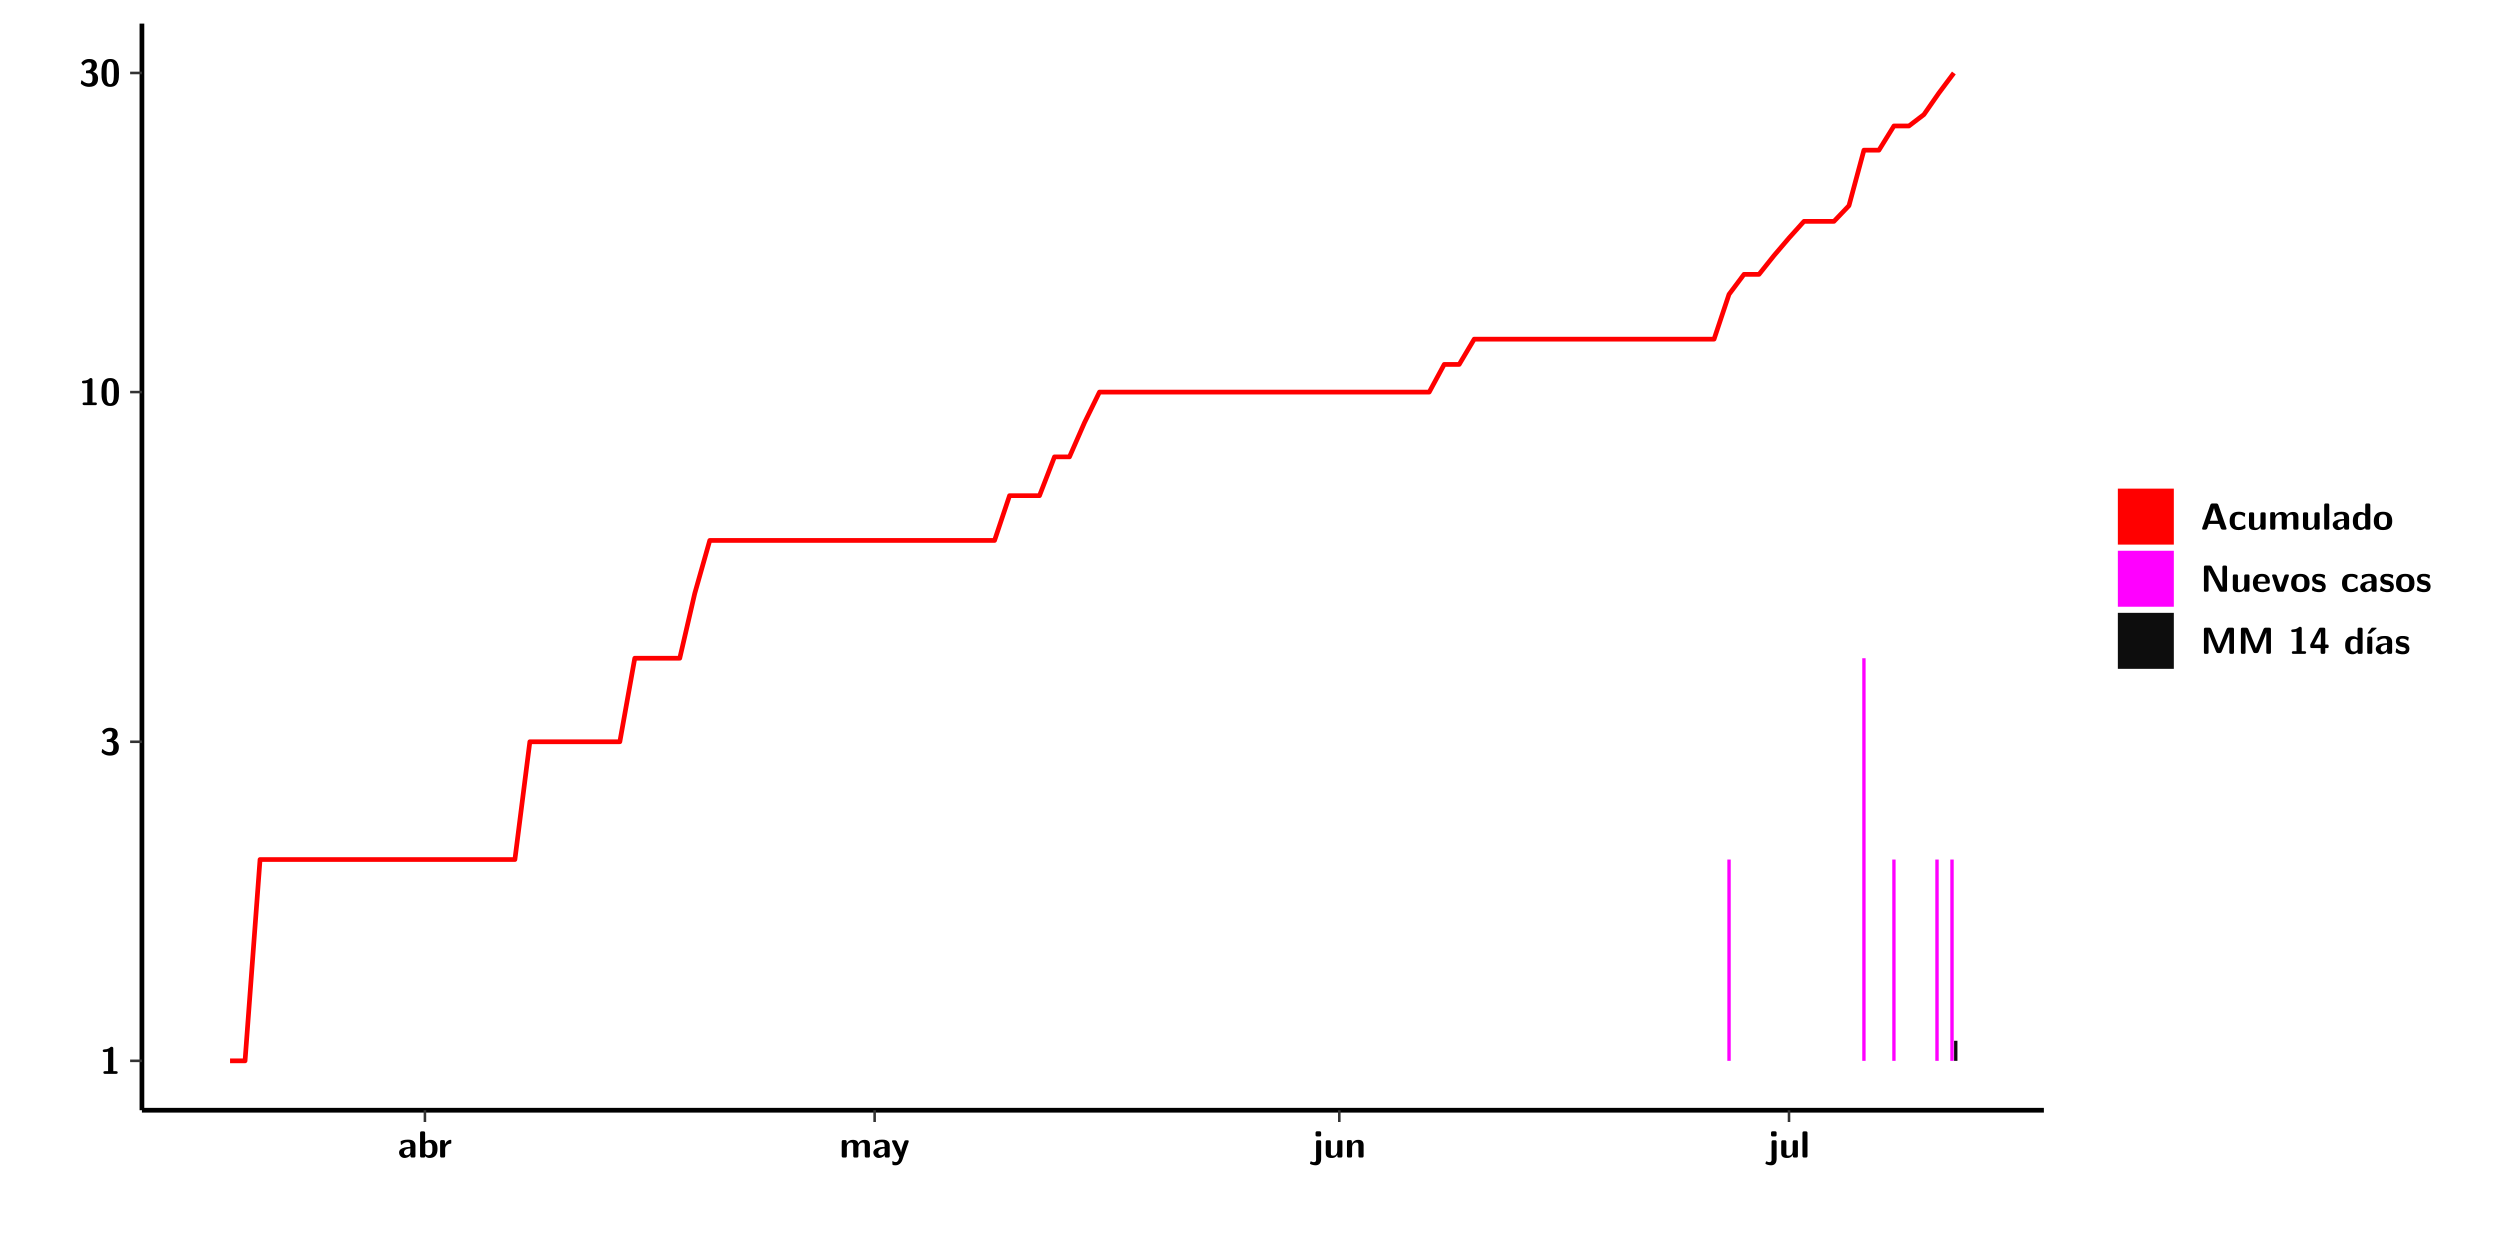
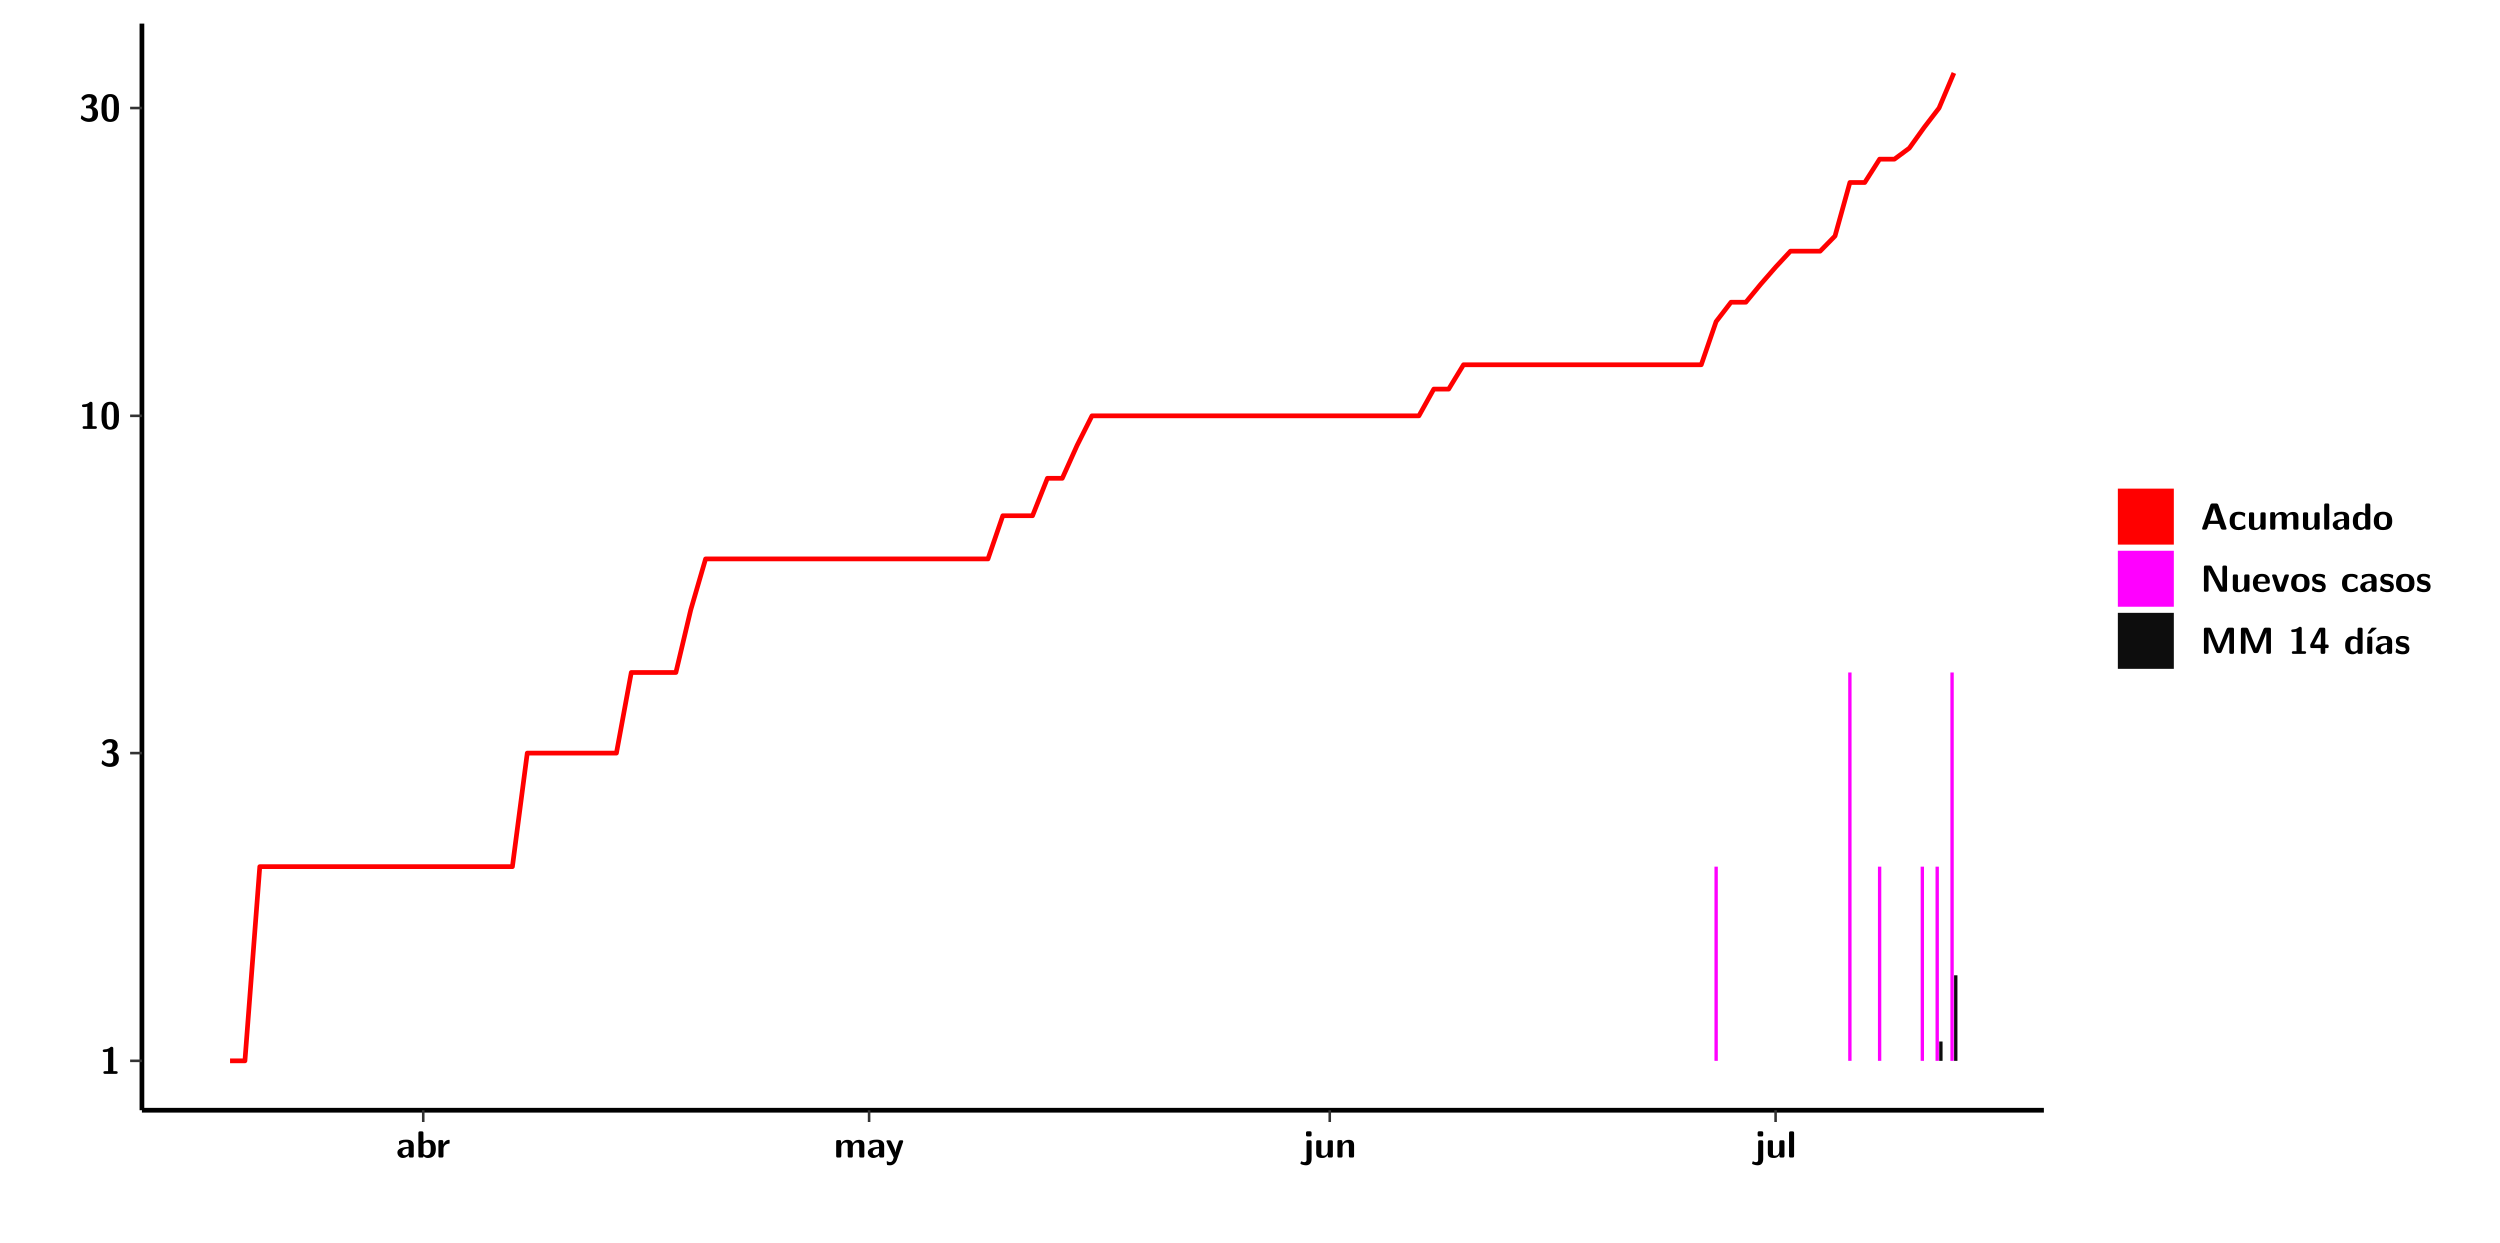
<svg xmlns="http://www.w3.org/2000/svg" xmlns:xlink="http://www.w3.org/1999/xlink" width="579.653pt" height="288pt" viewBox="0 0 579.653 288" version="1.1">
  <defs>
    <g>
      <symbol overflow="visible" id="glyph0-0">
        <path style="stroke:none;" d="" />
      </symbol>
      <symbol overflow="visible" id="glyph0-1">
        <path style="stroke:none;" d="M 3.109 -5.859 C 3.109 -6.016 3.109 -6.281 2.719 -6.281 C 2.547 -6.281 2.516 -6.266 2.406 -6.156 C 2.25 -6.016 1.922 -5.688 1.047 -5.672 C 0.891 -5.672 0.672 -5.609 0.672 -5.359 C 0.672 -5.047 0.969 -5.047 1.094 -5.047 C 1.344 -5.047 1.656 -5.078 1.906 -5.156 L 1.906 -0.625 L 1.234 -0.625 C 1.109 -0.625 0.812 -0.625 0.812 -0.312 C 0.812 0 1.109 0 1.234 0 L 3.719 0 C 3.828 0 4.141 0 4.141 -0.312 C 4.141 -0.625 3.828 -0.625 3.719 -0.625 L 3.109 -0.625 Z M 3.109 -5.859 " />
      </symbol>
      <symbol overflow="visible" id="glyph0-2">
        <path style="stroke:none;" d="M 0.844 -4.859 C 0.906 -4.766 0.953 -4.766 0.969 -4.766 C 1.031 -4.766 1.047 -4.797 1.094 -4.859 C 1.547 -5.5 2.172 -5.5 2.281 -5.5 C 2.844 -5.5 2.922 -5.203 2.922 -4.781 C 2.922 -4.656 2.922 -4.234 2.641 -3.906 C 2.438 -3.656 2.219 -3.641 1.953 -3.625 C 1.859 -3.609 1.688 -3.609 1.672 -3.578 C 1.609 -3.562 1.609 -3.5 1.609 -3.359 L 1.609 -3.203 C 1.609 -2.984 1.609 -2.969 1.844 -2.969 L 2.219 -2.969 C 3.031 -2.969 3.125 -2.469 3.125 -1.797 C 3.125 -1.203 3.062 -0.625 2.266 -0.625 C 1.984 -0.625 1.328 -0.688 0.75 -1.25 C 0.672 -1.328 0.656 -1.328 0.625 -1.328 C 0.531 -1.328 0.516 -1.25 0.516 -1.234 C 0.516 -1.234 0.406 -0.672 0.406 -0.625 C 0.406 -0.516 1.156 0.188 2.312 0.188 C 3.812 0.188 4.406 -0.609 4.406 -1.781 C 4.406 -2.562 3.984 -3.109 3.203 -3.297 C 3.906 -3.688 4.141 -4.266 4.141 -4.766 C 4.141 -6.156 2.891 -6.281 2.328 -6.281 C 1.125 -6.281 0.531 -5.422 0.531 -5.344 C 0.531 -5.297 0.594 -5.219 0.594 -5.219 Z M 0.844 -4.859 " />
      </symbol>
      <symbol overflow="visible" id="glyph0-3">
        <path style="stroke:none;" d="M 4.438 -3 C 4.438 -4.203 4.438 -6.281 2.406 -6.281 C 0.375 -6.281 0.375 -4.219 0.375 -3 C 0.375 -1.812 0.375 0.188 2.406 0.188 C 4.438 0.188 4.438 -1.781 4.438 -3 Z M 2.406 -0.438 C 1.75 -0.438 1.656 -1.25 1.625 -1.484 C 1.562 -1.953 1.562 -2.766 1.562 -3.125 C 1.562 -3.641 1.562 -4.203 1.625 -4.641 C 1.641 -4.875 1.734 -5.641 2.406 -5.641 C 3.047 -5.641 3.156 -4.906 3.188 -4.734 C 3.25 -4.281 3.25 -3.594 3.25 -3.125 C 3.25 -2.625 3.25 -1.953 3.188 -1.469 C 3.156 -1.234 3.062 -0.438 2.406 -0.438 Z M 2.406 -0.438 " />
      </symbol>
      <symbol overflow="visible" id="glyph0-4">
        <path style="stroke:none;" d="M 4.062 -2.766 C 4.062 -4.156 2.734 -4.156 2.297 -4.156 C 1.891 -4.156 1.453 -4.125 0.859 -3.891 C 0.672 -3.797 0.625 -3.781 0.625 -3.688 C 0.625 -3.625 0.688 -3.109 0.688 -3.047 C 0.703 -2.984 0.75 -2.938 0.812 -2.938 C 0.844 -2.938 0.875 -2.969 0.906 -3 C 1.281 -3.391 1.719 -3.578 2.266 -3.578 C 2.734 -3.578 2.875 -3.297 2.875 -2.781 L 2.875 -2.469 C 2.562 -2.469 0.266 -2.453 0.266 -1.172 C 0.266 -0.547 0.766 0.094 1.531 0.094 C 1.828 0.094 2.484 0.016 2.906 -0.594 L 2.906 -0.422 C 2.906 -0.141 2.969 0 3.328 0 L 3.641 0 C 3.984 0 4.062 -0.109 4.062 -0.422 Z M 2.875 -1.344 C 2.875 -0.531 2.047 -0.531 2.016 -0.531 C 1.641 -0.531 1.406 -0.844 1.406 -1.188 C 1.406 -2.047 2.625 -2.109 2.875 -2.109 Z M 2.875 -1.344 " />
      </symbol>
      <symbol overflow="visible" id="glyph0-5">
        <path style="stroke:none;" d="M 1.703 -5.656 C 1.703 -5.938 1.641 -6.078 1.281 -6.078 L 0.953 -6.078 C 0.641 -6.078 0.531 -5.984 0.531 -5.656 L 0.531 -0.422 C 0.531 -0.109 0.625 0 0.953 0 L 1.312 0 C 1.453 0 1.719 0 1.734 -0.344 C 2.125 0.094 2.578 0.094 2.719 0.094 C 4.578 0.094 4.578 -1.594 4.578 -2.031 C 4.578 -2.453 4.578 -4.109 2.938 -4.109 C 2.219 -4.109 1.781 -3.703 1.703 -3.625 Z M 1.734 -3.172 C 1.844 -3.281 2.109 -3.484 2.5 -3.484 C 3.391 -3.484 3.391 -2.672 3.391 -2.016 C 3.391 -1.375 3.391 -0.531 2.406 -0.531 C 2.047 -0.531 1.828 -0.75 1.734 -0.875 Z M 1.734 -3.172 " />
      </symbol>
      <symbol overflow="visible" id="glyph0-6">
        <path style="stroke:none;" d="M 1.703 -2.016 C 1.703 -2.844 2.391 -3.188 2.938 -3.219 C 3.109 -3.234 3.125 -3.234 3.125 -3.469 L 3.125 -3.875 C 3.125 -4.047 3.125 -4.109 2.969 -4.109 C 2.719 -4.109 2.078 -4.031 1.672 -3.078 L 1.656 -3.078 L 1.656 -3.641 C 1.656 -3.922 1.594 -4.062 1.234 -4.062 L 0.953 -4.062 C 0.641 -4.062 0.531 -3.969 0.531 -3.641 L 0.531 -0.422 C 0.531 -0.109 0.625 0 0.953 0 L 1.281 0 C 1.609 0 1.703 -0.109 1.703 -0.422 Z M 1.703 -2.016 " />
      </symbol>
      <symbol overflow="visible" id="glyph0-7">
        <path style="stroke:none;" d="M 7.062 -2.844 C 7.062 -3.75 6.672 -4.109 5.781 -4.109 C 5.156 -4.109 4.688 -3.828 4.359 -3.25 C 4.219 -4.078 3.484 -4.109 3.109 -4.109 C 2.938 -4.109 2.578 -4.109 2.188 -3.828 C 1.906 -3.625 1.734 -3.344 1.672 -3.203 L 1.672 -3.641 C 1.672 -3.922 1.609 -4.062 1.25 -4.062 L 0.953 -4.062 C 0.625 -4.062 0.531 -3.969 0.531 -3.641 L 0.531 -0.422 C 0.531 -0.109 0.625 0 0.953 0 L 1.297 0 C 1.625 0 1.719 -0.109 1.719 -0.422 L 1.719 -2.359 C 1.719 -3.141 2.25 -3.484 2.688 -3.484 C 3.109 -3.484 3.203 -3.297 3.203 -2.828 L 3.203 -0.422 C 3.203 -0.109 3.297 0 3.625 0 L 3.969 0 C 4.297 0 4.391 -0.109 4.391 -0.422 L 4.391 -2.359 C 4.391 -3.141 4.922 -3.484 5.359 -3.484 C 5.781 -3.484 5.875 -3.297 5.875 -2.828 L 5.875 -0.422 C 5.875 -0.109 5.969 0 6.297 0 L 6.641 0 C 6.984 0 7.062 -0.109 7.062 -0.422 Z M 7.062 -2.844 " />
      </symbol>
      <symbol overflow="visible" id="glyph0-8">
        <path style="stroke:none;" d="M 4.109 -3.609 C 4.141 -3.719 4.141 -3.734 4.141 -3.781 C 4.141 -4.016 3.906 -4.016 3.797 -4.016 L 3.609 -4.016 C 3.469 -4.016 3.266 -4.016 3.141 -3.812 C 3.109 -3.766 2.406 -1.828 2.359 -1.25 L 2.344 -1.25 C 2.312 -1.672 1.953 -2.484 1.562 -3.328 C 1.328 -3.891 1.266 -4.016 0.828 -4.016 L 0.594 -4.016 C 0.469 -4.016 0.25 -4.016 0.25 -3.781 C 0.25 -3.75 0.281 -3.688 0.297 -3.641 L 1.953 0 C 1.891 0.188 1.859 0.281 1.828 0.375 C 1.734 0.656 1.578 1.047 1.109 1.047 C 0.812 1.047 0.609 0.922 0.516 0.875 C 0.469 0.844 0.453 0.828 0.422 0.828 C 0.391 0.828 0.312 0.859 0.312 0.969 C 0.312 1.031 0.375 1.641 0.391 1.672 C 0.469 1.781 0.953 1.797 1.094 1.797 C 2.172 1.797 2.609 0.766 2.672 0.547 Z M 4.109 -3.609 " />
      </symbol>
      <symbol overflow="visible" id="glyph0-9">
        <path style="stroke:none;" d="M 1.969 -5.672 C 1.969 -5.953 1.906 -6.094 1.547 -6.094 L 1.094 -6.094 C 0.766 -6.094 0.672 -5.984 0.672 -5.672 L 0.672 -5.312 C 0.672 -5.031 0.734 -4.891 1.094 -4.891 L 1.547 -4.891 C 1.875 -4.891 1.969 -5 1.969 -5.312 Z M 0.797 0.484 C 0.797 0.703 0.797 1.062 0.25 1.062 C 0.156 1.062 -0.094 1.031 -0.266 0.922 C -0.359 0.875 -0.375 0.875 -0.406 0.875 C -0.484 0.875 -0.5 0.922 -0.547 1.094 C -0.609 1.281 -0.625 1.359 -0.625 1.391 C -0.625 1.547 0.109 1.797 0.656 1.797 C 1.625 1.797 1.969 1.141 1.969 0.281 L 1.969 -3.594 C 1.969 -3.875 1.906 -4.016 1.547 -4.016 L 1.219 -4.016 C 0.891 -4.016 0.797 -3.906 0.797 -3.594 Z M 0.797 0.484 " />
      </symbol>
      <symbol overflow="visible" id="glyph0-10">
        <path style="stroke:none;" d="M 4.391 -3.594 C 4.391 -3.875 4.328 -4.016 3.969 -4.016 L 3.609 -4.016 C 3.281 -4.016 3.188 -3.906 3.188 -3.594 L 3.188 -1.516 C 3.188 -0.938 2.891 -0.438 2.266 -0.438 C 1.766 -0.438 1.719 -0.562 1.719 -1.031 L 1.719 -3.594 C 1.719 -3.875 1.656 -4.016 1.297 -4.016 L 0.953 -4.016 C 0.625 -4.016 0.531 -3.922 0.531 -3.594 L 0.531 -1.109 C 0.531 -0.172 1.031 0.094 1.953 0.094 C 2.188 0.094 2.812 0.094 3.219 -0.656 L 3.219 -0.422 C 3.219 -0.141 3.281 0 3.641 0 L 3.969 0 C 4.297 0 4.391 -0.109 4.391 -0.422 Z M 4.391 -3.594 " />
      </symbol>
      <symbol overflow="visible" id="glyph0-11">
        <path style="stroke:none;" d="M 4.391 -2.844 C 4.391 -3.75 4 -4.109 3.109 -4.109 C 2.188 -4.109 1.781 -3.438 1.672 -3.203 L 1.672 -3.641 C 1.672 -3.922 1.609 -4.062 1.25 -4.062 L 0.953 -4.062 C 0.625 -4.062 0.531 -3.969 0.531 -3.641 L 0.531 -0.422 C 0.531 -0.109 0.625 0 0.953 0 L 1.297 0 C 1.625 0 1.719 -0.109 1.719 -0.422 L 1.719 -2.359 C 1.719 -3.125 2.219 -3.484 2.688 -3.484 C 3.109 -3.484 3.188 -3.281 3.188 -2.828 L 3.188 -0.422 C 3.188 -0.141 3.25 0 3.609 0 L 3.969 0 C 4.297 0 4.391 -0.109 4.391 -0.422 Z M 4.391 -2.844 " />
      </symbol>
      <symbol overflow="visible" id="glyph0-12">
        <path style="stroke:none;" d="M 1.703 -5.656 C 1.703 -5.938 1.641 -6.078 1.281 -6.078 L 0.953 -6.078 C 0.641 -6.078 0.531 -5.984 0.531 -5.656 L 0.531 -0.422 C 0.531 -0.109 0.625 0 0.953 0 L 1.281 0 C 1.609 0 1.703 -0.109 1.703 -0.422 Z M 1.703 -5.656 " />
      </symbol>
      <symbol overflow="visible" id="glyph0-13">
        <path style="stroke:none;" d="M 4.156 -5.703 C 4.031 -6.078 3.766 -6.078 3.594 -6.078 L 2.828 -6.078 C 2.641 -6.078 2.391 -6.078 2.266 -5.703 L 0.406 -0.406 C 0.375 -0.297 0.375 -0.281 0.375 -0.234 C 0.375 0 0.594 0 0.703 0 L 1.031 0 C 1.188 0 1.453 0 1.578 -0.344 L 1.922 -1.328 L 4.344 -1.328 L 4.641 -0.484 C 4.75 -0.172 4.812 0 5.234 0 L 5.703 0 C 5.828 0 6.047 0 6.047 -0.234 C 6.047 -0.281 6.047 -0.297 6 -0.406 Z M 2.812 -3.938 C 2.938 -4.328 3.062 -4.656 3.125 -4.969 L 3.141 -4.969 C 3.188 -4.766 3.188 -4.75 3.25 -4.547 L 4.078 -2.078 L 2.188 -2.078 Z M 2.812 -3.938 " />
      </symbol>
      <symbol overflow="visible" id="glyph0-14">
        <path style="stroke:none;" d="M 4 -0.438 C 4 -0.531 3.969 -0.938 3.953 -1.047 C 3.953 -1.078 3.938 -1.172 3.844 -1.172 C 3.812 -1.172 3.797 -1.172 3.703 -1.078 C 3.562 -0.953 3.141 -0.594 2.422 -0.594 C 1.516 -0.594 1.516 -1.469 1.516 -2.031 C 1.516 -2.75 1.562 -3.484 2.453 -3.484 C 3.031 -3.484 3.266 -3.344 3.578 -3.078 C 3.688 -2.984 3.703 -2.984 3.734 -2.984 C 3.828 -2.984 3.844 -3.062 3.844 -3.094 C 3.859 -3.172 3.953 -3.656 3.953 -3.703 C 3.953 -3.781 3.891 -3.812 3.75 -3.891 C 3.328 -4.078 3.062 -4.156 2.453 -4.156 C 1.141 -4.156 0.328 -3.547 0.328 -2.016 C 0.328 -0.562 1.078 0.094 2.406 0.094 C 2.641 0.094 3.172 0.094 3.75 -0.203 C 4 -0.344 4 -0.344 4 -0.438 Z M 4 -0.438 " />
      </symbol>
      <symbol overflow="visible" id="glyph0-15">
        <path style="stroke:none;" d="M 4.375 -5.656 C 4.375 -5.938 4.312 -6.078 3.953 -6.078 L 3.625 -6.078 C 3.297 -6.078 3.203 -5.969 3.203 -5.656 L 3.203 -3.672 C 2.812 -4.047 2.375 -4.109 2.109 -4.109 C 0.328 -4.109 0.328 -2.422 0.328 -2 C 0.328 -1.594 0.328 0.094 2.062 0.094 C 2.422 0.094 2.812 -0.016 3.188 -0.406 C 3.188 -0.094 3.297 0 3.609 0 L 3.953 0 C 4.281 0 4.375 -0.109 4.375 -0.422 Z M 3.188 -1.094 C 3.188 -0.953 3.188 -0.875 2.922 -0.688 C 2.703 -0.547 2.5 -0.531 2.406 -0.531 C 1.516 -0.531 1.516 -1.344 1.516 -2 C 1.516 -2.656 1.516 -3.484 2.5 -3.484 C 2.75 -3.484 2.984 -3.391 3.188 -3.203 Z M 3.188 -1.094 " />
      </symbol>
      <symbol overflow="visible" id="glyph0-16">
        <path style="stroke:none;" d="M 4.547 -1.969 C 4.547 -3.406 3.844 -4.156 2.406 -4.156 C 0.953 -4.156 0.266 -3.391 0.266 -1.969 C 0.266 -0.547 1.031 0.094 2.406 0.094 C 3.781 0.094 4.547 -0.531 4.547 -1.969 Z M 2.406 -0.594 C 1.469 -0.594 1.469 -1.375 1.469 -2.078 C 1.469 -2.75 1.469 -3.531 2.406 -3.531 C 3.344 -3.531 3.344 -2.766 3.344 -2.078 C 3.344 -1.391 3.344 -0.594 2.406 -0.594 Z M 2.406 -0.594 " />
      </symbol>
      <symbol overflow="visible" id="glyph0-17">
        <path style="stroke:none;" d="M 2.656 -5.734 C 2.469 -6.078 2.203 -6.078 2.031 -6.078 L 1.219 -6.078 C 0.906 -6.078 0.797 -5.984 0.797 -5.656 L 0.797 -0.422 C 0.797 -0.109 0.891 0 1.219 0 L 1.453 0 C 1.781 0 1.875 -0.109 1.875 -0.422 L 1.875 -5.016 L 1.891 -5.016 L 4.297 -0.344 C 4.484 0 4.75 0 4.922 0 L 5.734 0 C 6.062 0 6.156 -0.109 6.156 -0.422 L 6.156 -5.656 C 6.156 -5.938 6.094 -6.078 5.734 -6.078 L 5.5 -6.078 C 5.156 -6.078 5.078 -5.969 5.078 -5.656 L 5.078 -1.062 L 5.062 -1.062 Z M 2.656 -5.734 " />
      </symbol>
      <symbol overflow="visible" id="glyph0-18">
        <path style="stroke:none;" d="M 3.781 -1.875 C 3.984 -1.875 4.203 -1.891 4.203 -2.281 C 4.203 -3.406 3.672 -4.156 2.359 -4.156 C 0.969 -4.156 0.266 -3.375 0.266 -2.047 C 0.266 -0.609 1.109 0.094 2.484 0.094 C 2.812 0.094 3.312 0.047 3.891 -0.234 C 4.078 -0.328 4.141 -0.359 4.141 -0.469 C 4.141 -0.531 4.125 -0.781 4.109 -0.844 C 4.078 -1.125 4.062 -1.125 3.984 -1.125 C 3.953 -1.125 3.938 -1.125 3.844 -1.047 C 3.328 -0.594 2.797 -0.531 2.516 -0.531 C 1.531 -0.531 1.422 -1.312 1.391 -1.875 Z M 1.406 -2.344 C 1.422 -2.875 1.609 -3.531 2.359 -3.531 C 3.062 -3.531 3.203 -3.031 3.219 -2.344 Z M 1.406 -2.344 " />
      </symbol>
      <symbol overflow="visible" id="glyph0-19">
        <path style="stroke:none;" d="M 4.109 -3.609 C 4.141 -3.719 4.141 -3.75 4.141 -3.766 C 4.141 -4.016 3.922 -4.016 3.797 -4.016 L 3.609 -4.016 C 3.25 -4.016 3.141 -3.891 3.062 -3.641 L 2.203 -0.984 L 1.328 -3.641 C 1.266 -3.828 1.203 -4.016 0.781 -4.016 L 0.578 -4.016 C 0.453 -4.016 0.234 -4.016 0.234 -3.766 C 0.234 -3.75 0.234 -3.719 0.266 -3.609 L 1.312 -0.375 C 1.438 0 1.703 0 1.859 0 L 2.5 0 C 2.672 0 2.938 0 3.062 -0.375 Z M 4.109 -3.609 " />
      </symbol>
      <symbol overflow="visible" id="glyph0-20">
        <path style="stroke:none;" d="M 3.469 -1.234 C 3.469 -1.734 3.203 -2.031 3.047 -2.172 C 2.703 -2.484 2.391 -2.547 2.031 -2.609 C 1.547 -2.703 1.188 -2.766 1.188 -3.109 C 1.188 -3.469 1.484 -3.547 1.828 -3.547 C 2.406 -3.547 2.719 -3.328 2.953 -3.125 C 3.047 -3.047 3.062 -3.047 3.094 -3.047 C 3.188 -3.047 3.203 -3.125 3.203 -3.156 C 3.219 -3.219 3.312 -3.719 3.312 -3.766 C 3.312 -3.906 2.844 -4.031 2.75 -4.062 C 2.406 -4.156 2.125 -4.156 1.891 -4.156 C 1.5 -4.156 0.328 -4.156 0.328 -2.906 C 0.328 -2.484 0.516 -2.219 0.75 -2 C 1.062 -1.734 1.406 -1.672 1.906 -1.562 C 2.156 -1.531 2.609 -1.453 2.609 -1.062 C 2.609 -0.656 2.266 -0.594 1.922 -0.594 C 1.531 -0.594 1.047 -0.703 0.625 -1.188 C 0.594 -1.234 0.562 -1.266 0.516 -1.266 C 0.422 -1.266 0.406 -1.188 0.391 -1.125 C 0.375 -1.016 0.266 -0.516 0.266 -0.422 C 0.266 -0.266 0.922 -0.062 0.922 -0.047 C 1.406 0.094 1.766 0.094 1.922 0.094 C 2.359 0.094 3.469 0.062 3.469 -1.234 Z M 3.469 -1.234 " />
      </symbol>
      <symbol overflow="visible" id="glyph0-21">
        <path style="stroke:none;" d="M 4.859 -2.859 C 4.688 -2.422 4.359 -1.609 4.281 -1.312 C 4.203 -1.625 3.844 -2.484 3.656 -2.953 L 2.531 -5.719 C 2.391 -6.078 2.109 -6.078 1.953 -6.078 L 1.219 -6.078 C 0.906 -6.078 0.797 -5.984 0.797 -5.656 L 0.797 -0.422 C 0.797 -0.109 0.891 0 1.219 0 L 1.453 0 C 1.781 0 1.875 -0.109 1.875 -0.422 L 1.875 -4.953 L 1.891 -4.953 C 1.984 -4.562 2.375 -3.578 2.578 -3.062 L 3.609 -0.562 C 3.766 -0.188 3.969 -0.188 4.266 -0.188 C 4.562 -0.188 4.781 -0.188 4.938 -0.562 L 6.062 -3.328 C 6.141 -3.531 6.625 -4.719 6.672 -4.953 L 6.688 -4.953 L 6.688 -0.422 C 6.688 -0.141 6.75 0 7.109 0 L 7.344 0 C 7.672 0 7.766 -0.109 7.766 -0.422 L 7.766 -5.656 C 7.766 -5.938 7.703 -6.078 7.344 -6.078 L 6.609 -6.078 C 6.391 -6.078 6.172 -6.062 6.016 -5.703 Z M 4.859 -2.859 " />
      </symbol>
      <symbol overflow="visible" id="glyph0-22">
        <path style="stroke:none;" d="M 0.344 -2.297 C 0.266 -2.172 0.266 -2.141 0.266 -1.984 L 0.266 -1.766 C 0.266 -1.484 0.328 -1.344 0.688 -1.344 L 2.672 -1.344 L 2.672 -0.422 C 2.672 -0.141 2.719 0 3.078 0 L 3.328 0 C 3.656 0 3.75 -0.109 3.75 -0.422 L 3.75 -1.344 L 4.125 -1.344 C 4.391 -1.344 4.547 -1.406 4.547 -1.75 C 4.547 -2.078 4.422 -2.172 4.125 -2.172 L 3.75 -2.172 L 3.75 -5.656 C 3.75 -5.984 3.656 -6.078 3.328 -6.078 L 2.688 -6.078 C 2.531 -6.078 2.391 -6.078 2.281 -5.875 Z M 1.188 -2.172 C 2.578 -4.75 2.672 -5.016 2.703 -5.156 L 2.719 -5.156 L 2.719 -2.172 Z M 1.188 -2.172 " />
      </symbol>
      <symbol overflow="visible" id="glyph0-23">
        <path style="stroke:none;" d="M 3.906 -5.844 C 3.953 -5.875 4 -5.922 4 -5.969 C 4 -6.078 3.906 -6.078 3.766 -6.078 L 3.047 -6.078 C 2.875 -6.078 2.859 -6.078 2.781 -5.984 L 2.031 -4.953 C 1.953 -4.859 1.953 -4.844 1.953 -4.828 C 1.953 -4.703 2.047 -4.703 2.188 -4.703 L 2.516 -4.703 Z M 3.906 -5.844 " />
      </symbol>
      <symbol overflow="visible" id="glyph0-24">
        <path style="stroke:none;" d="M 1.703 -3.594 C 1.703 -3.875 1.641 -4.016 1.281 -4.016 L 0.953 -4.016 C 0.641 -4.016 0.531 -3.922 0.531 -3.594 L 0.531 -0.422 C 0.531 -0.109 0.625 0 0.953 0 L 1.281 0 C 1.609 0 1.703 -0.109 1.703 -0.422 Z M 1.703 -3.594 " />
      </symbol>
    </g>
    <clipPath id="clip1">
      <path d="M 0 0 L 576.008 0 L 576.008 288 L 0 288 Z M 0 0 " />
    </clipPath>
    <clipPath id="clip2">
      <path d="M 32.906 5.477 L 473.898 5.477 L 473.898 257.414 L 32.906 257.414 Z M 32.906 5.477 " />
    </clipPath>
  </defs>
  <g id="surface1">
    <g clip-path="url(#clip1)" clip-rule="nonzero">
      <path style="fill-rule:nonzero;fill:rgb(100%,100%,100%);fill-opacity:1;stroke-width:0.598;stroke-linecap:round;stroke-linejoin:round;stroke:rgb(100%,100%,100%);stroke-opacity:1;stroke-miterlimit:10;" d="M 0 0 L 0 288.004 L 576.008 288.004 L 576.008 0 Z M 0 0 " transform="matrix(1,0,0,-1,0,288)" />
    </g>
    <g clip-path="url(#clip2)" clip-rule="nonzero">
      <path style=" stroke:none;fill-rule:nonzero;fill:rgb(100%,100%,100%);fill-opacity:1;" d="M 32.906 257.414 L 32.906 5.477 L 473.898 5.477 L 473.898 257.414 Z M 32.906 257.414 " />
    </g>
-     <path style=" stroke:none;fill-rule:nonzero;fill:rgb(100%,0%,100%);fill-opacity:1;" d="M 400.504 245.969 L 400.504 199.293 L 401.289 199.293 L 401.289 245.969 Z M 400.504 245.969 " />
-     <path style=" stroke:none;fill-rule:nonzero;fill:rgb(100%,0%,100%);fill-opacity:1;" d="M 431.785 245.969 L 431.785 152.617 L 432.562 152.617 L 432.562 245.969 Z M 431.785 245.969 " />
-     <path style=" stroke:none;fill-rule:nonzero;fill:rgb(100%,0%,100%);fill-opacity:1;" d="M 438.742 245.969 L 438.742 199.293 L 439.516 199.293 L 439.516 245.969 Z M 438.742 245.969 " />
-     <path style=" stroke:none;fill-rule:nonzero;fill:rgb(100%,0%,100%);fill-opacity:1;" d="M 448.723 245.969 L 448.723 199.293 L 449.512 199.293 L 449.512 245.969 Z M 448.723 245.969 " />
-     <path style=" stroke:none;fill-rule:nonzero;fill:rgb(100%,0%,100%);fill-opacity:1;" d="M 452.199 245.969 L 452.199 199.293 L 452.988 199.293 L 452.988 245.969 Z M 452.199 245.969 " />
-     <path style=" stroke:none;fill-rule:nonzero;fill:rgb(4.999%,4.999%,4.999%);fill-opacity:1;" d="M 453.078 245.969 L 453.078 241.316 L 453.855 241.316 L 453.855 245.969 Z M 453.078 245.969 " />
-     <path style="fill:none;stroke-width:1.096;stroke-linecap:butt;stroke-linejoin:round;stroke:rgb(100%,0%,0%);stroke-opacity:1;stroke-miterlimit:10;" d="M 53.34 42.031 L 56.816 42.031 L 60.293 88.707 L 119.383 88.707 L 122.852 116.016 L 143.715 116.016 L 147.18 135.383 L 157.609 135.383 L 161.09 150.418 L 164.566 162.691 L 230.598 162.691 L 234.074 173.074 L 241.02 173.074 L 244.496 182.07 L 247.973 182.07 L 251.449 190 L 254.926 197.094 L 331.383 197.094 L 334.859 203.508 L 338.336 203.508 L 341.812 209.367 L 397.426 209.367 L 400.891 219.75 L 404.367 224.391 L 407.848 224.391 L 411.324 228.746 L 414.801 232.82 L 418.277 236.676 L 425.223 236.676 L 428.699 240.312 L 432.176 253.184 L 435.652 253.184 L 439.129 258.793 L 442.605 258.793 L 446.074 261.434 L 449.551 266.426 L 453.027 271.078 " transform="matrix(1,0,0,-1,0,288)" />
+     <path style=" stroke:none;fill-rule:nonzero;fill:rgb(100%,0%,100%);fill-opacity:1;" d="M 397.516 245.969 L 397.516 200.945 L 398.293 200.945 L 398.293 245.969 Z M 397.516 245.969 " />
+     <path style=" stroke:none;fill-rule:nonzero;fill:rgb(100%,0%,100%);fill-opacity:1;" d="M 428.527 245.969 L 428.527 155.922 L 429.305 155.922 L 429.305 245.969 Z M 428.527 245.969 " />
+     <path style=" stroke:none;fill-rule:nonzero;fill:rgb(100%,0%,100%);fill-opacity:1;" d="M 435.422 245.969 L 435.422 200.945 L 436.199 200.945 L 436.199 245.969 Z M 435.422 245.969 " />
+     <path style=" stroke:none;fill-rule:nonzero;fill:rgb(100%,0%,100%);fill-opacity:1;" d="M 445.324 245.969 L 445.324 200.945 L 446.102 200.945 L 446.102 245.969 Z M 445.324 245.969 " />
+     <path style=" stroke:none;fill-rule:nonzero;fill:rgb(100%,0%,100%);fill-opacity:1;" d="M 448.773 245.969 L 448.773 200.945 L 449.551 200.945 L 449.551 245.969 Z M 448.773 245.969 " />
+     <path style=" stroke:none;fill-rule:nonzero;fill:rgb(4.999%,4.999%,4.999%);fill-opacity:1;" d="M 449.629 245.969 L 449.629 241.484 L 450.406 241.484 L 450.406 245.969 Z M 449.629 245.969 " />
+     <path style=" stroke:none;fill-rule:nonzero;fill:rgb(100%,0%,100%);fill-opacity:1;" d="M 452.219 245.969 L 452.219 155.922 L 452.996 155.922 L 452.996 245.969 Z M 452.219 245.969 " />
+     <path style=" stroke:none;fill-rule:nonzero;fill:rgb(4.999%,4.999%,4.999%);fill-opacity:1;" d="M 453.078 245.969 L 453.078 226.133 L 453.855 226.133 L 453.855 245.969 Z M 453.078 245.969 " />
+     <path style="fill:none;stroke-width:1.096;stroke-linecap:butt;stroke-linejoin:round;stroke:rgb(100%,0%,0%);stroke-opacity:1;stroke-miterlimit:10;" d="M 53.34 42.031 L 56.789 42.031 L 60.234 87.055 L 118.805 87.055 L 122.254 113.387 L 142.926 113.387 L 146.371 132.078 L 156.715 132.078 L 160.152 146.57 L 163.598 158.406 L 229.074 158.406 L 232.512 168.422 L 239.406 168.422 L 242.852 177.098 L 246.301 177.098 L 249.746 184.75 L 253.184 191.586 L 328.992 191.586 L 332.438 197.781 L 335.887 197.781 L 339.332 203.43 L 394.457 203.43 L 397.902 213.441 L 401.352 217.926 L 404.797 217.926 L 408.246 222.109 L 411.691 226.055 L 415.137 229.762 L 422.023 229.762 L 425.469 233.277 L 428.918 245.684 L 432.363 245.684 L 435.812 251.102 L 439.25 251.102 L 442.695 253.652 L 446.145 258.465 L 449.59 262.949 L 453.035 271.078 " transform="matrix(1,0,0,-1,0,288)" />
    <path style="fill:none;stroke-width:1.096;stroke-linecap:butt;stroke-linejoin:round;stroke:rgb(0%,0%,0%);stroke-opacity:1;stroke-miterlimit:10;" d="M 32.906 30.586 L 32.906 282.523 " transform="matrix(1,0,0,-1,0,288)" />
    <g style="fill:rgb(0%,0%,0%);fill-opacity:1;">
      <use xlink:href="#glyph0-1" x="23.153" y="248.986" />
    </g>
    <g style="fill:rgb(0%,0%,0%);fill-opacity:1;">
-       <use xlink:href="#glyph0-2" x="23.153" y="175.014" />
-     </g>
-     <g style="fill:rgb(0%,0%,0%);fill-opacity:1;">
-       <use xlink:href="#glyph0-1" x="18.331" y="93.938" />
-       <use xlink:href="#glyph0-3" x="23.153" y="93.938" />
-     </g>
-     <g style="fill:rgb(0%,0%,0%);fill-opacity:1;">
-       <use xlink:href="#glyph0-2" x="18.331" y="19.955" />
-       <use xlink:href="#glyph0-3" x="23.153" y="19.955" />
+       <use xlink:href="#glyph0-2" x="23.153" y="177.634" />
+     </g>
+     <g style="fill:rgb(0%,0%,0%);fill-opacity:1;">
+       <use xlink:href="#glyph0-1" x="18.331" y="99.437" />
+       <use xlink:href="#glyph0-3" x="23.153" y="99.437" />
+     </g>
+     <g style="fill:rgb(0%,0%,0%);fill-opacity:1;">
+       <use xlink:href="#glyph0-2" x="18.331" y="28.085" />
+       <use xlink:href="#glyph0-3" x="23.153" y="28.085" />
    </g>
    <path style="fill:none;stroke-width:0.598;stroke-linecap:butt;stroke-linejoin:round;stroke:rgb(20%,20%,20%);stroke-opacity:1;stroke-miterlimit:10;" d="M 30.168 42.031 L 32.906 42.031 " transform="matrix(1,0,0,-1,0,288)" />
-     <path style="fill:none;stroke-width:0.598;stroke-linecap:butt;stroke-linejoin:round;stroke:rgb(20%,20%,20%);stroke-opacity:1;stroke-miterlimit:10;" d="M 30.168 116.016 L 32.906 116.016 " transform="matrix(1,0,0,-1,0,288)" />
-     <path style="fill:none;stroke-width:0.598;stroke-linecap:butt;stroke-linejoin:round;stroke:rgb(20%,20%,20%);stroke-opacity:1;stroke-miterlimit:10;" d="M 30.168 197.094 L 32.906 197.094 " transform="matrix(1,0,0,-1,0,288)" />
-     <path style="fill:none;stroke-width:0.598;stroke-linecap:butt;stroke-linejoin:round;stroke:rgb(20%,20%,20%);stroke-opacity:1;stroke-miterlimit:10;" d="M 30.168 271.078 L 32.906 271.078 " transform="matrix(1,0,0,-1,0,288)" />
+     <path style="fill:none;stroke-width:0.598;stroke-linecap:butt;stroke-linejoin:round;stroke:rgb(20%,20%,20%);stroke-opacity:1;stroke-miterlimit:10;" d="M 30.168 113.387 L 32.906 113.387 " transform="matrix(1,0,0,-1,0,288)" />
+     <path style="fill:none;stroke-width:0.598;stroke-linecap:butt;stroke-linejoin:round;stroke:rgb(20%,20%,20%);stroke-opacity:1;stroke-miterlimit:10;" d="M 30.168 191.586 L 32.906 191.586 " transform="matrix(1,0,0,-1,0,288)" />
+     <path style="fill:none;stroke-width:0.598;stroke-linecap:butt;stroke-linejoin:round;stroke:rgb(20%,20%,20%);stroke-opacity:1;stroke-miterlimit:10;" d="M 30.168 262.949 L 32.906 262.949 " transform="matrix(1,0,0,-1,0,288)" />
    <path style="fill:none;stroke-width:1.096;stroke-linecap:butt;stroke-linejoin:round;stroke:rgb(0%,0%,0%);stroke-opacity:1;stroke-miterlimit:10;" d="M 32.906 30.586 L 473.898 30.586 " transform="matrix(1,0,0,-1,0,288)" />
-     <path style="fill:none;stroke-width:0.598;stroke-linecap:butt;stroke-linejoin:round;stroke:rgb(20%,20%,20%);stroke-opacity:1;stroke-miterlimit:10;" d="M 98.523 27.848 L 98.523 30.586 " transform="matrix(1,0,0,-1,0,288)" />
-     <path style="fill:none;stroke-width:0.598;stroke-linecap:butt;stroke-linejoin:round;stroke:rgb(20%,20%,20%);stroke-opacity:1;stroke-miterlimit:10;" d="M 202.793 27.848 L 202.793 30.586 " transform="matrix(1,0,0,-1,0,288)" />
-     <path style="fill:none;stroke-width:0.598;stroke-linecap:butt;stroke-linejoin:round;stroke:rgb(20%,20%,20%);stroke-opacity:1;stroke-miterlimit:10;" d="M 310.531 27.848 L 310.531 30.586 " transform="matrix(1,0,0,-1,0,288)" />
-     <path style="fill:none;stroke-width:0.598;stroke-linecap:butt;stroke-linejoin:round;stroke:rgb(20%,20%,20%);stroke-opacity:1;stroke-miterlimit:10;" d="M 414.801 27.848 L 414.801 30.586 " transform="matrix(1,0,0,-1,0,288)" />
-     <g style="fill:rgb(0%,0%,0%);fill-opacity:1;">
-       <use xlink:href="#glyph0-4" x="92.262" y="268.394" />
-       <use xlink:href="#glyph0-5" x="96.865" y="268.394" />
-     </g>
-     <g style="fill:rgb(0%,0%,0%);fill-opacity:1;">
-       <use xlink:href="#glyph0-6" x="101.512" y="268.394" />
-     </g>
-     <g style="fill:rgb(0%,0%,0%);fill-opacity:1;">
-       <use xlink:href="#glyph0-7" x="194.631" y="268.394" />
-       <use xlink:href="#glyph0-4" x="202.229" y="268.394" />
-     </g>
-     <g style="fill:rgb(0%,0%,0%);fill-opacity:1;">
-       <use xlink:href="#glyph0-8" x="206.56" y="268.394" />
-     </g>
-     <g style="fill:rgb(0%,0%,0%);fill-opacity:1;">
-       <use xlink:href="#glyph0-9" x="304.352" y="268.394" />
-       <use xlink:href="#glyph0-10" x="306.86" y="268.394" />
-       <use xlink:href="#glyph0-11" x="311.779" y="268.394" />
-     </g>
-     <g style="fill:rgb(0%,0%,0%);fill-opacity:1;">
-       <use xlink:href="#glyph0-9" x="409.96" y="268.394" />
-       <use xlink:href="#glyph0-10" x="412.468" y="268.394" />
-       <use xlink:href="#glyph0-12" x="417.387" y="268.394" />
+     <path style="fill:none;stroke-width:0.598;stroke-linecap:butt;stroke-linejoin:round;stroke:rgb(20%,20%,20%);stroke-opacity:1;stroke-miterlimit:10;" d="M 98.133 27.848 L 98.133 30.586 " transform="matrix(1,0,0,-1,0,288)" />
+     <path style="fill:none;stroke-width:0.598;stroke-linecap:butt;stroke-linejoin:round;stroke:rgb(20%,20%,20%);stroke-opacity:1;stroke-miterlimit:10;" d="M 201.508 27.848 L 201.508 30.586 " transform="matrix(1,0,0,-1,0,288)" />
+     <path style="fill:none;stroke-width:0.598;stroke-linecap:butt;stroke-linejoin:round;stroke:rgb(20%,20%,20%);stroke-opacity:1;stroke-miterlimit:10;" d="M 308.316 27.848 L 308.316 30.586 " transform="matrix(1,0,0,-1,0,288)" />
+     <path style="fill:none;stroke-width:0.598;stroke-linecap:butt;stroke-linejoin:round;stroke:rgb(20%,20%,20%);stroke-opacity:1;stroke-miterlimit:10;" d="M 411.691 27.848 L 411.691 30.586 " transform="matrix(1,0,0,-1,0,288)" />
+     <g style="fill:rgb(0%,0%,0%);fill-opacity:1;">
+       <use xlink:href="#glyph0-4" x="91.873" y="268.394" />
+       <use xlink:href="#glyph0-5" x="96.476" y="268.394" />
+     </g>
+     <g style="fill:rgb(0%,0%,0%);fill-opacity:1;">
+       <use xlink:href="#glyph0-6" x="101.123" y="268.394" />
+     </g>
+     <g style="fill:rgb(0%,0%,0%);fill-opacity:1;">
+       <use xlink:href="#glyph0-7" x="193.346" y="268.394" />
+       <use xlink:href="#glyph0-4" x="200.944" y="268.394" />
+     </g>
+     <g style="fill:rgb(0%,0%,0%);fill-opacity:1;">
+       <use xlink:href="#glyph0-8" x="205.275" y="268.394" />
+     </g>
+     <g style="fill:rgb(0%,0%,0%);fill-opacity:1;">
+       <use xlink:href="#glyph0-9" x="302.14" y="268.394" />
+       <use xlink:href="#glyph0-10" x="304.648" y="268.394" />
+       <use xlink:href="#glyph0-11" x="309.567" y="268.394" />
+     </g>
+     <g style="fill:rgb(0%,0%,0%);fill-opacity:1;">
+       <use xlink:href="#glyph0-9" x="406.852" y="268.394" />
+       <use xlink:href="#glyph0-10" x="409.36" y="268.394" />
+       <use xlink:href="#glyph0-12" x="414.279" y="268.394" />
    </g>
    <path style=" stroke:none;fill-rule:nonzero;fill:rgb(100%,100%,100%);fill-opacity:1;" d="M 484.859 161.262 L 484.859 101.625 L 570.527 101.625 L 570.527 161.262 Z M 484.859 161.262 " />
    <path style=" stroke:none;fill-rule:nonzero;fill:rgb(100%,0%,0%);fill-opacity:1;" d="M 491.047 126.273 L 491.047 113.293 L 504.027 113.293 L 504.027 126.273 Z M 491.047 126.273 " />
    <path style=" stroke:none;fill-rule:nonzero;fill:rgb(100%,0%,100%);fill-opacity:1;" d="M 491.047 140.68 L 491.047 127.699 L 504.027 127.699 L 504.027 140.68 Z M 491.047 140.68 " />
    <path style=" stroke:none;fill-rule:nonzero;fill:rgb(4.999%,4.999%,4.999%);fill-opacity:1;" d="M 491.047 155.078 L 491.047 142.094 L 504.027 142.094 L 504.027 155.078 Z M 491.047 155.078 " />
    <g style="fill:rgb(0%,0%,0%);fill-opacity:1;">
      <use xlink:href="#glyph0-13" x="510.207" y="122.809" />
      <use xlink:href="#glyph0-14" x="516.636" y="122.809" />
      <use xlink:href="#glyph0-10" x="520.922" y="122.809" />
      <use xlink:href="#glyph0-7" x="525.841" y="122.809" />
      <use xlink:href="#glyph0-10" x="533.44" y="122.809" />
      <use xlink:href="#glyph0-12" x="538.359" y="122.809" />
      <use xlink:href="#glyph0-4" x="540.6" y="122.809" />
      <use xlink:href="#glyph0-15" x="545.203" y="122.809" />
      <use xlink:href="#glyph0-16" x="550.122" y="122.809" />
    </g>
    <g style="fill:rgb(0%,0%,0%);fill-opacity:1;">
      <use xlink:href="#glyph0-17" x="510.207" y="137.205" />
      <use xlink:href="#glyph0-10" x="517.172" y="137.205" />
      <use xlink:href="#glyph0-18" x="522.092" y="137.205" />
      <use xlink:href="#glyph0-19" x="526.573" y="137.205" />
      <use xlink:href="#glyph0-16" x="530.956" y="137.205" />
      <use xlink:href="#glyph0-20" x="535.778" y="137.205" />
    </g>
    <g style="fill:rgb(0%,0%,0%);fill-opacity:1;">
      <use xlink:href="#glyph0-14" x="542.693" y="137.205" />
      <use xlink:href="#glyph0-4" x="546.979" y="137.205" />
      <use xlink:href="#glyph0-20" x="551.582" y="137.205" />
      <use xlink:href="#glyph0-16" x="555.279" y="137.205" />
      <use xlink:href="#glyph0-20" x="560.1" y="137.205" />
    </g>
    <g style="fill:rgb(0%,0%,0%);fill-opacity:1;">
      <use xlink:href="#glyph0-21" x="510.207" y="151.611" />
      <use xlink:href="#glyph0-21" x="518.779" y="151.611" />
    </g>
    <g style="fill:rgb(0%,0%,0%);fill-opacity:1;">
      <use xlink:href="#glyph0-1" x="530.569" y="151.611" />
      <use xlink:href="#glyph0-22" x="535.391" y="151.611" />
    </g>
    <g style="fill:rgb(0%,0%,0%);fill-opacity:1;">
      <use xlink:href="#glyph0-15" x="543.422" y="151.611" />
    </g>
    <g style="fill:rgb(0%,0%,0%);fill-opacity:1;">
      <use xlink:href="#glyph0-23" x="547.052" y="151.611" />
    </g>
    <g style="fill:rgb(0%,0%,0%);fill-opacity:1;">
      <use xlink:href="#glyph0-24" x="548.341" y="151.611" />
      <use xlink:href="#glyph0-4" x="550.582" y="151.611" />
      <use xlink:href="#glyph0-20" x="555.185" y="151.611" />
    </g>
  </g>
</svg>
